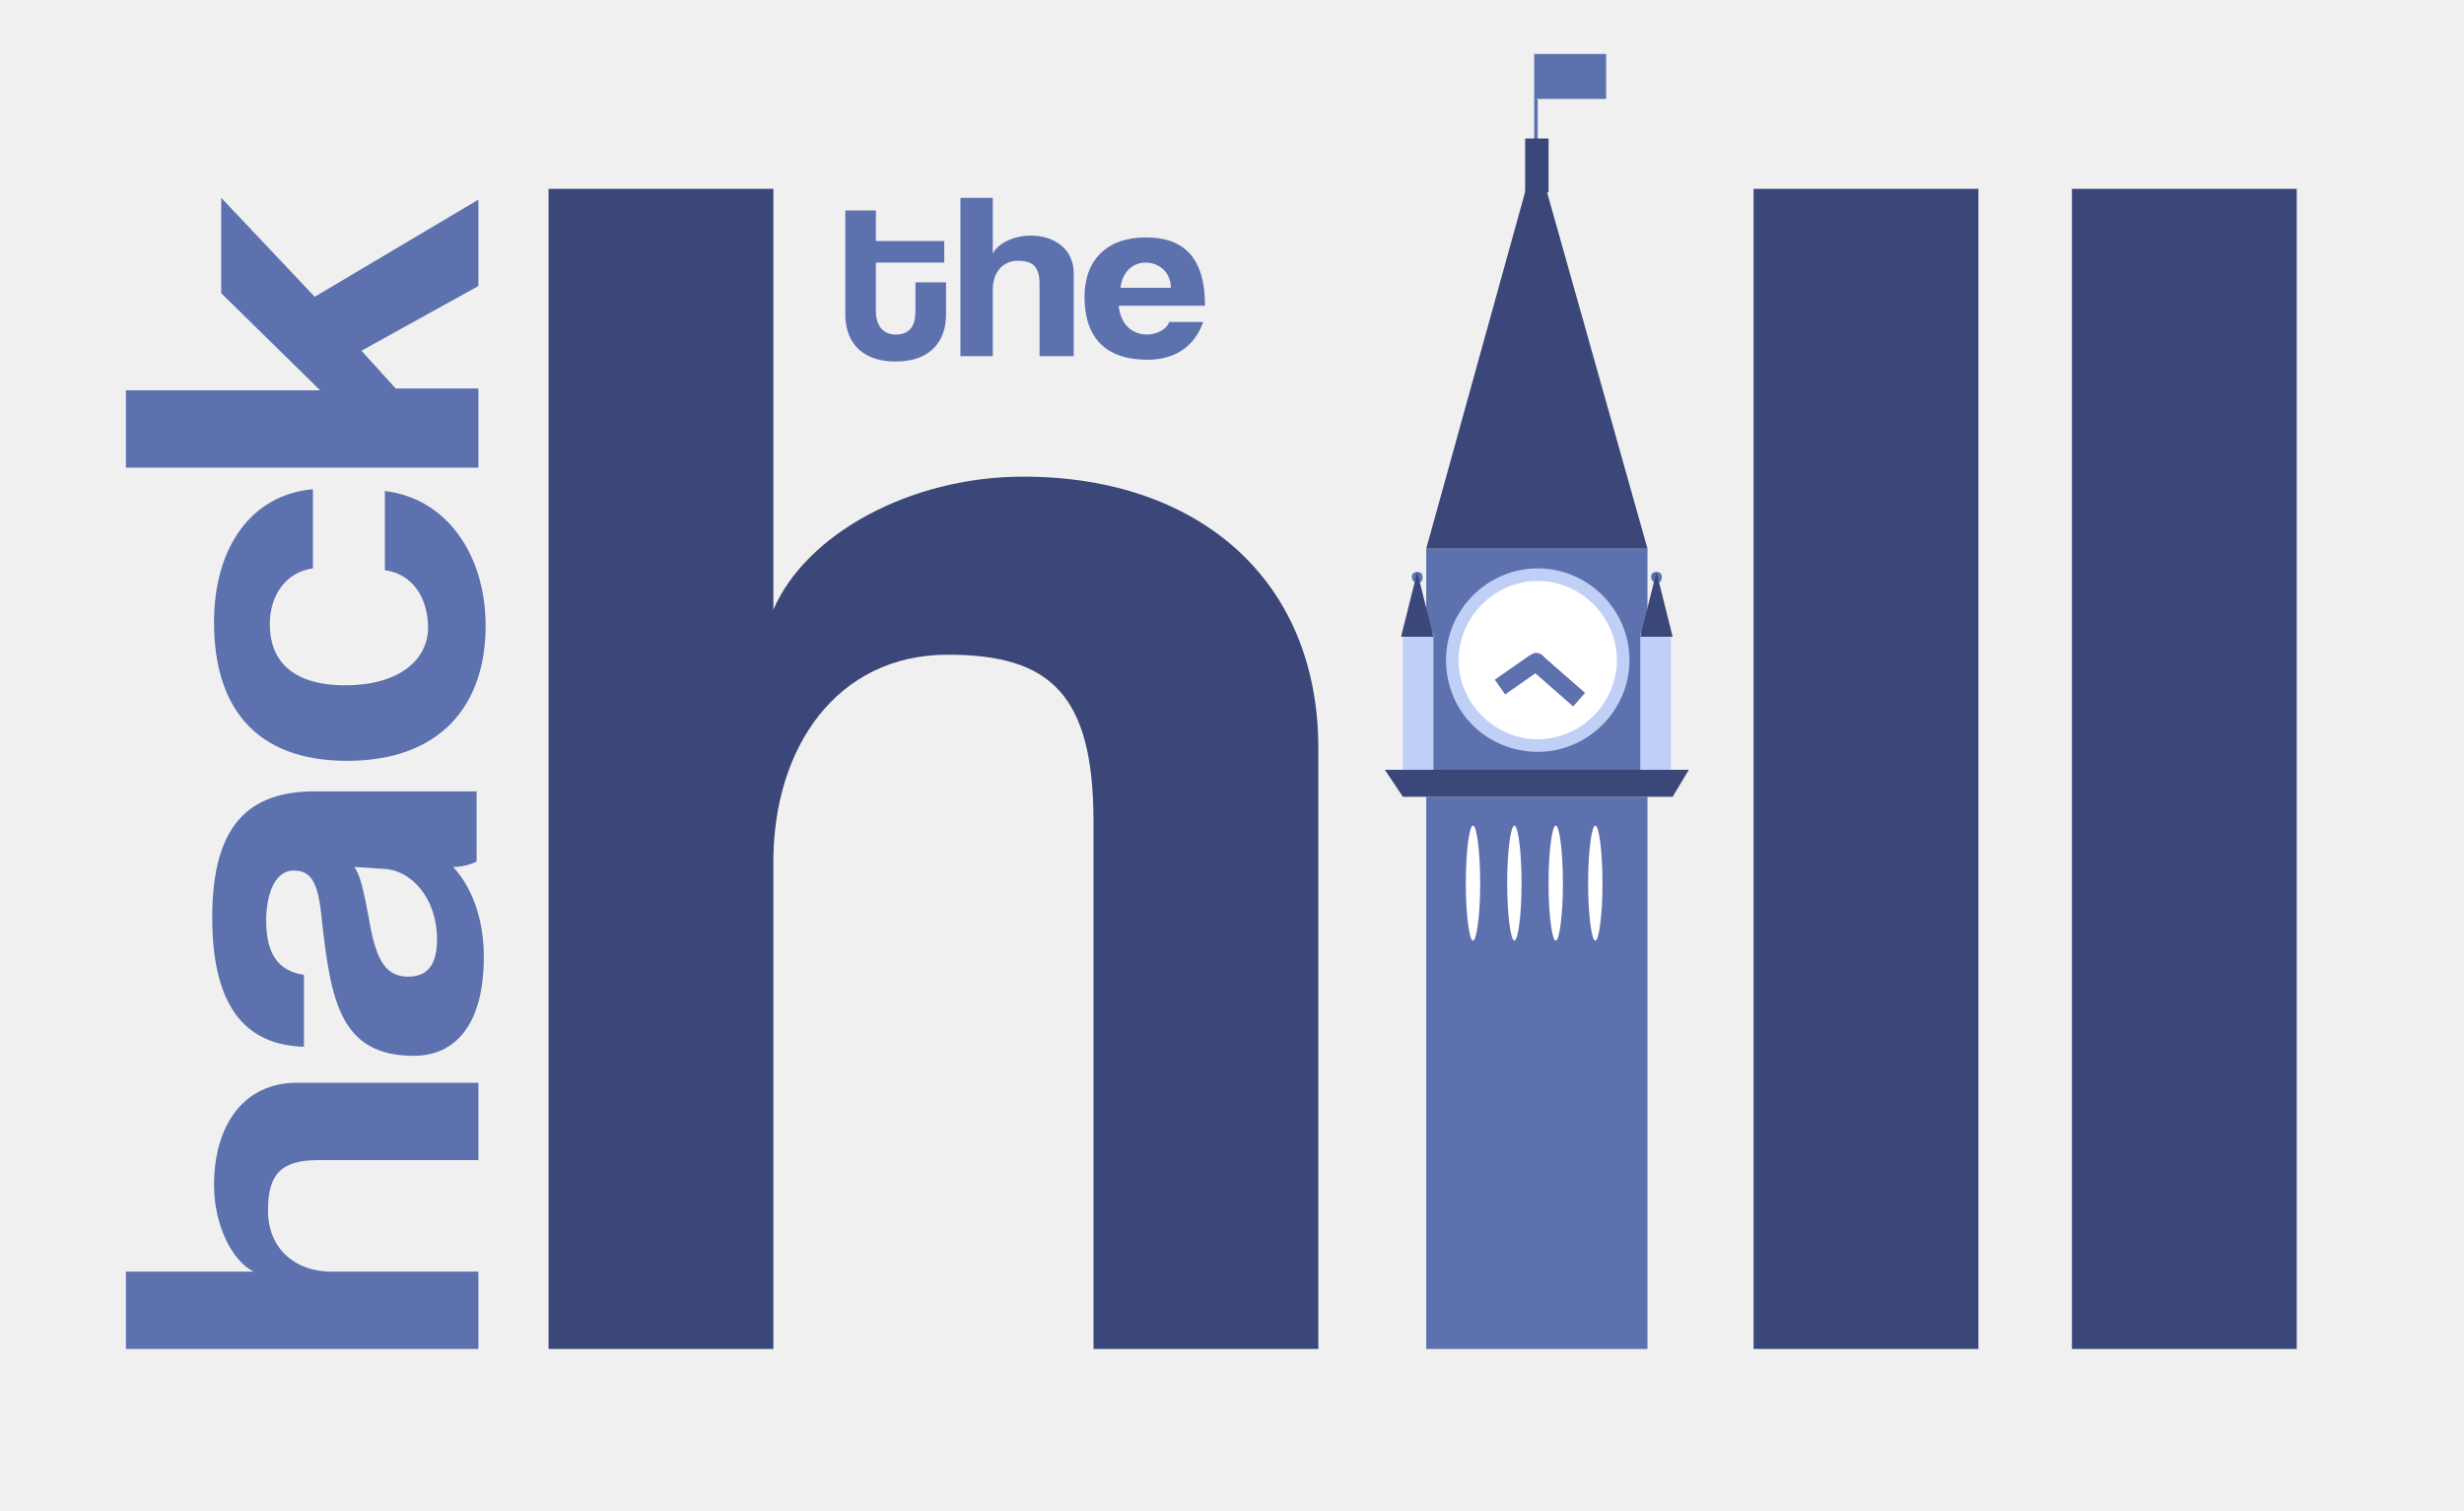
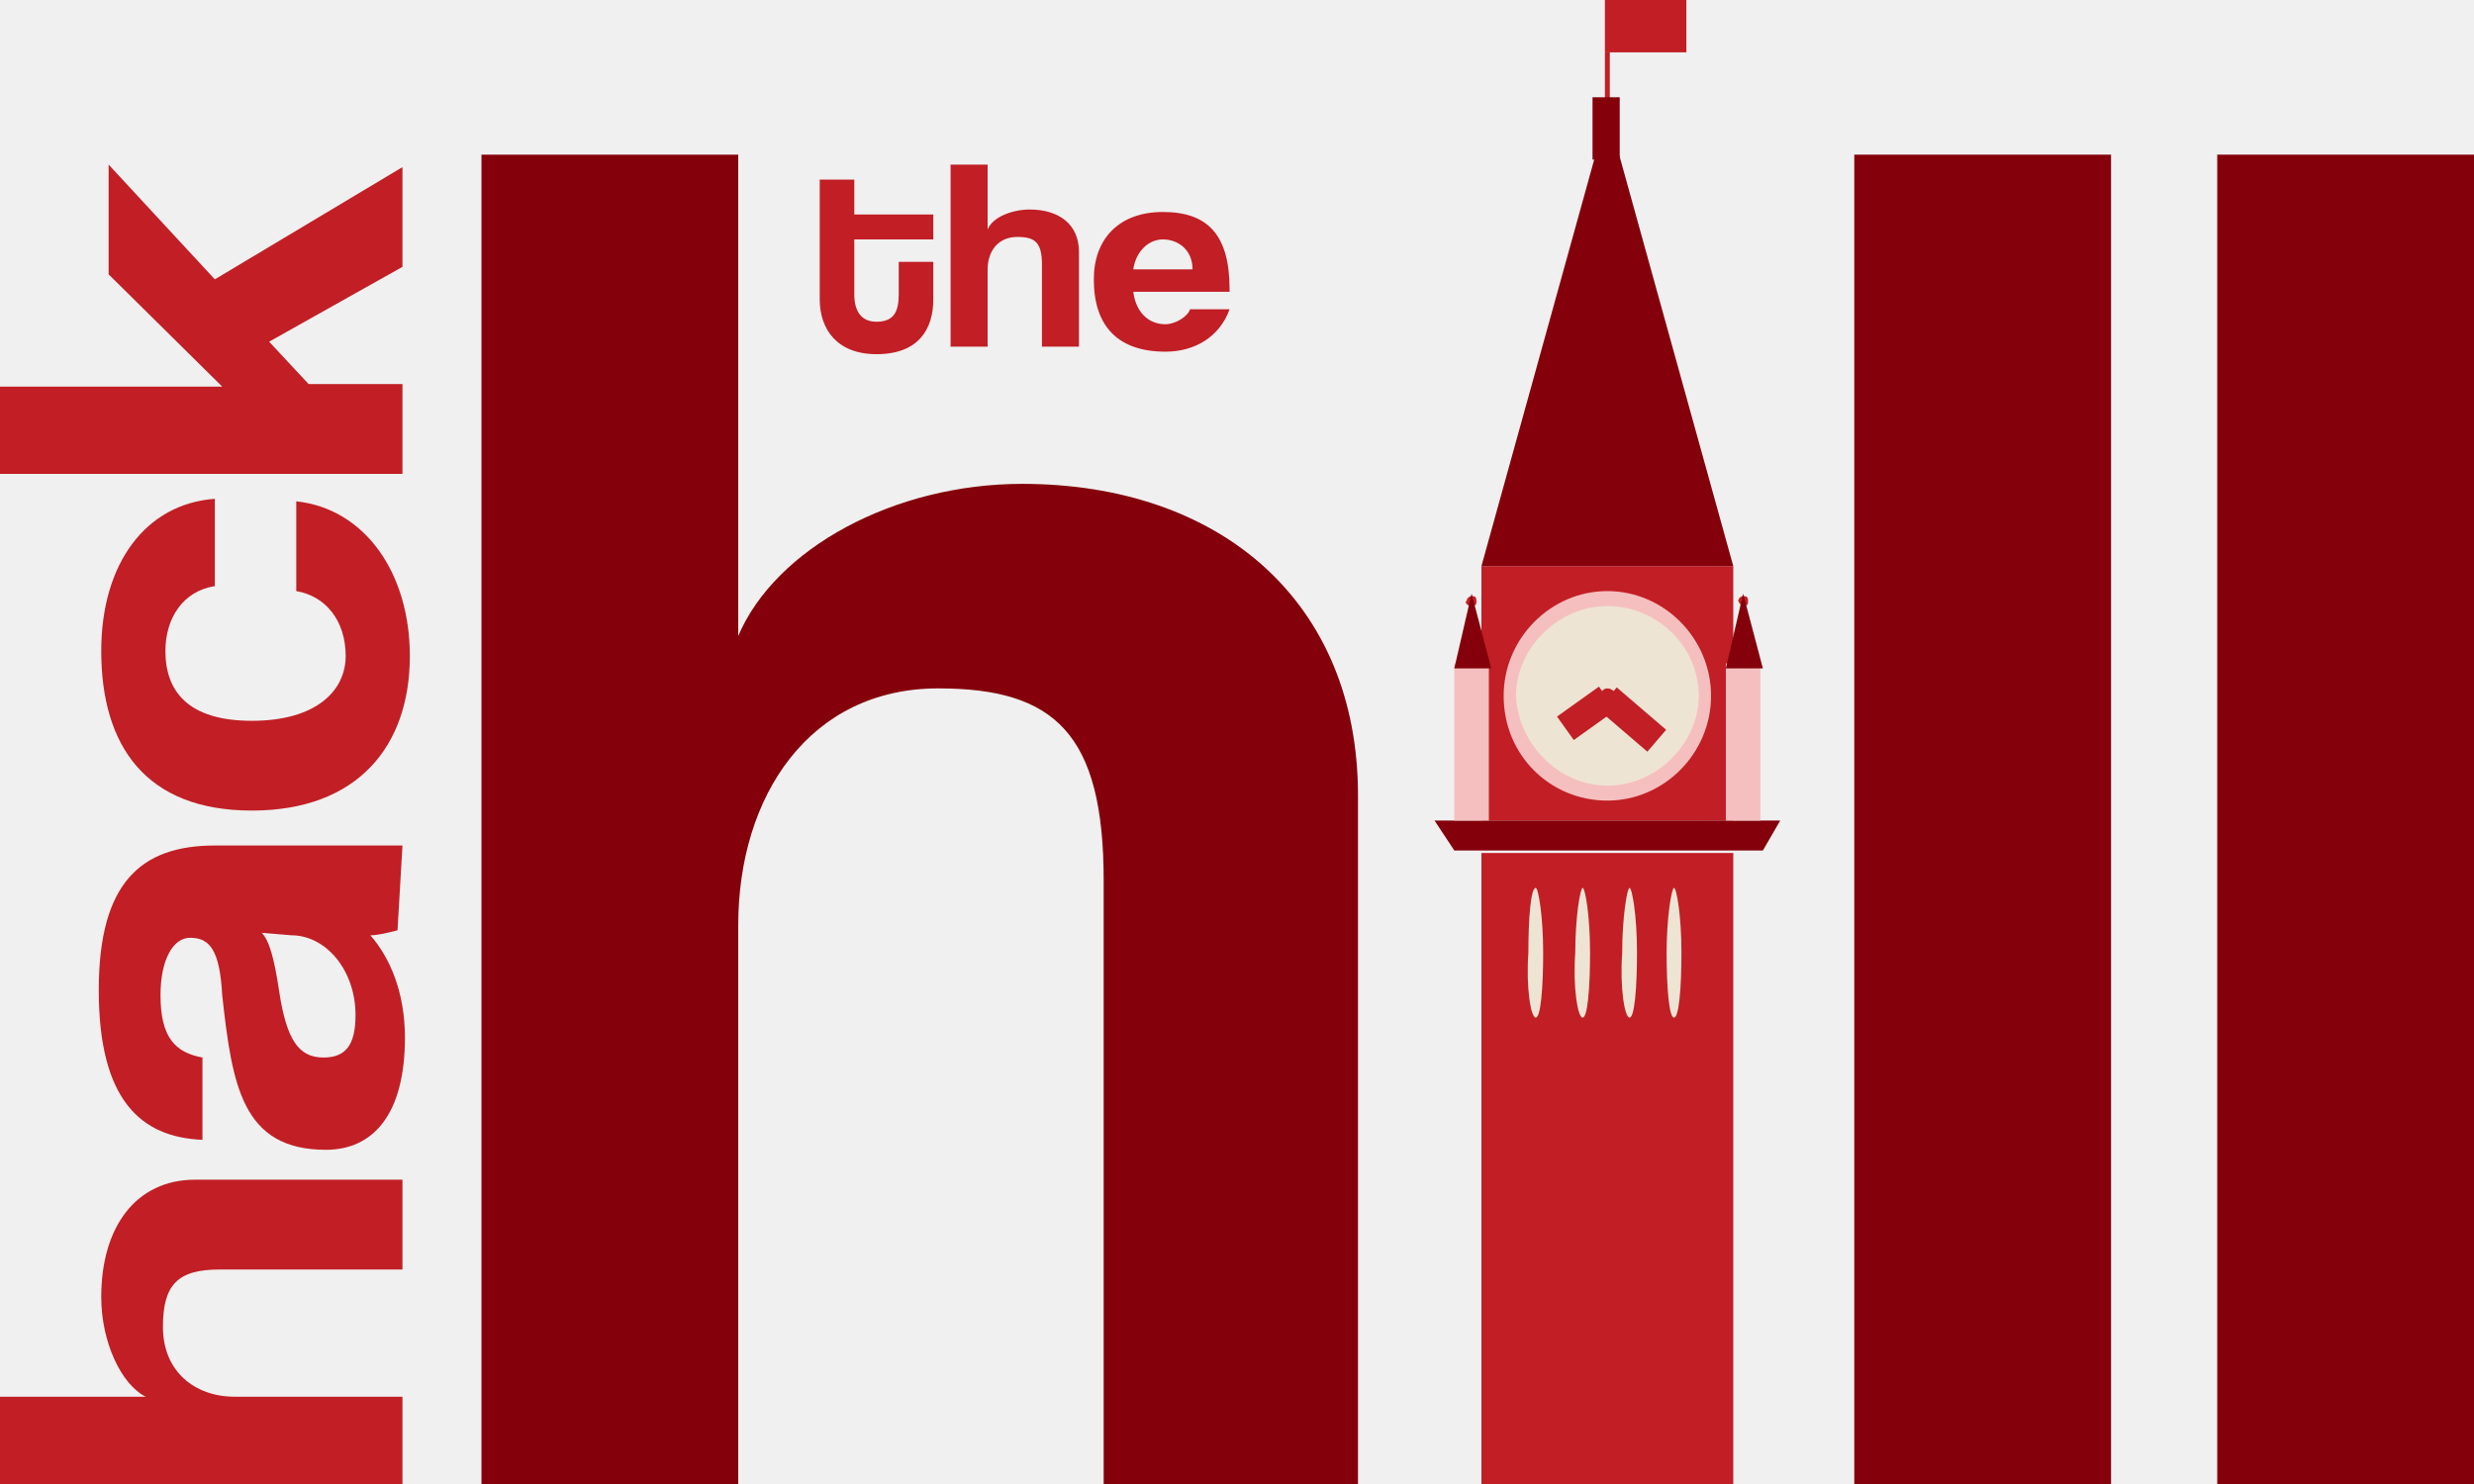
- <svg xmlns="http://www.w3.org/2000/svg" width="137" height="84" fill="none">
-   <path d="M85.5 5.5h-.2v3h.2v-3ZM91.6 44.3H79.3V75h12.3V44.3ZM91.6 30.5H79.3v12.3h12.3V30.5Z" fill="#5C71AD" />
-   <path d="M77 42.8h16.9l-.9 1.5H78l-1-1.5Z" fill="#3B4779" />
-   <path d="M78.8 32.4c.2 0 .3-.1.3-.3 0-.2-.1-.3-.3-.3-.2 0-.3.1-.3.3 0 .1.1.3.3.3ZM92.1 32.4c.2 0 .3-.1.3-.3 0-.2-.1-.3-.3-.3-.2 0-.3.1-.3.3 0 .1.1.3.3.3Z" fill="#5C71AD" />
-   <path d="m85.4 8.5 6.2 22H79.3l6.1-22Z" fill="#3B4779" />
-   <path d="M86.1 7.7h-1.3v3h1.3v-3Z" fill="#3B4779" />
-   <path d="M92.9 35.2h-1.7v7.6h1.7v-7.6ZM79.7 35.2H78v7.6h1.7v-7.6Z" fill="#BFCFF6" />
-   <path d="M81.9 52.3c.2 0 .4-1.4.4-3.2 0-1.8-.2-3.2-.4-3.2s-.4 1.4-.4 3.2c0 1.8.2 3.2.4 3.2ZM84.2 52.3c.2 0 .4-1.4.4-3.2 0-1.8-.2-3.2-.4-3.2s-.4 1.4-.4 3.2c0 1.8.2 3.2.4 3.2ZM88.7 52.3c.2 0 .4-1.4.4-3.2 0-1.8-.2-3.2-.4-3.2s-.4 1.4-.4 3.2c0 1.8.2 3.2.4 3.2ZM86.5 52.3c.2 0 .4-1.4.4-3.2 0-1.8-.2-3.2-.4-3.2s-.4 1.4-.4 3.2c0 1.8.2 3.2.4 3.2Z" fill="#fff" />
-   <path d="M89.3 3h-4v2.5h4V3Z" fill="#5C71AD" />
-   <path d="m78.8 31.8-.9 3.6h1.8l-.9-3.6ZM92.1 31.8l-.9 3.6H93l-.9-3.6Z" fill="#3B4779" />
-   <path d="M85.5 41.8c2.8 0 5.1-2.3 5.1-5.1s-2.3-5.1-5.1-5.1-5.1 2.3-5.1 5.1c0 2.9 2.3 5.1 5.1 5.1Z" fill="#BFCFF6" />
-   <path d="M85.5 41.1c2.4 0 4.4-2 4.4-4.4 0-2.4-2-4.4-4.4-4.4-2.4 0-4.4 2-4.4 4.4 0 2.4 2 4.4 4.4 4.4Z" fill="#fff" />
-   <path d="M85.4 37.3c.3 0 .5-.2.5-.5s-.2-.5-.5-.5-.4.3-.4.5.2.5.4.5Z" fill="#5C71AD" />
-   <path d="m85.4 36.8-2 1.4M85.4 36.8l2.4 2.1" stroke="#5C71AD" />
-   <path d="M73.3 75V41.6c0-9.4-6.7-15.1-16.4-15.1-6.3 0-12.1 3.2-13.9 7.4V10.5H30.5V75H43V47.9c0-6.3 3.5-11.5 9.7-11.5 5.7 0 8.1 2.2 8.1 9.3V75h12.5ZM110 75V10.5H97.5V75H110Zm17.7 0V10.5h-12.5V75h12.5Z" fill="#3B4779" />
-   <path d="M26.6 60.2H16.5c-2.9 0-4.6 2.3-4.6 5.7 0 2.2 1 4.2 2.2 4.8H7V75h19.6v-4.3h-8.2c-1.9 0-3.5-1.2-3.5-3.4 0-2 .7-2.8 2.8-2.8h8.9v-4.3Zm-5.4-11.9c1.7 0 3.1 1.7 3.1 3.9 0 1.4-.5 2.1-1.6 2.1-1.2 0-1.8-.8-2.2-3.3-.3-1.6-.5-2.4-.8-2.8l1.5.1Zm5.4-4.3h-9.1c-3.6 0-5.7 1.8-5.7 7 0 5.3 2.1 7.1 5.1 7.2v-4c-1.3-.2-2.1-1-2.1-3 0-1.7.6-2.8 1.5-2.8 1 0 1.4.6 1.6 2.8.5 4.4 1 7.5 5.1 7.5 2.3 0 3.9-1.7 3.9-5.5 0-2.2-.7-3.9-1.7-5 .4 0 .9-.1 1.3-.3V44h.1Zm-5.2-12.3c1.5.2 2.4 1.5 2.4 3.2 0 1.7-1.5 3.2-4.6 3.2-3.1 0-4.2-1.5-4.2-3.4 0-1.6.9-2.9 2.4-3.1v-4.4c-3.4.3-5.5 3.2-5.5 7.4 0 4.6 2.2 7.7 7.4 7.7s7.7-3.1 7.7-7.5c0-4-2.2-7.1-5.6-7.5v4.4Zm5.2-20.6-9.1 5.4-5.2-5.5v5.3l5.5 5.4H7V26h19.6v-4.4H22l-1.9-2.1 6.5-3.6v-4.8ZM50.9 17.3c0 .8-.3 1.3-1.1 1.3-.7 0-1.1-.5-1.1-1.3v-2.7h3.8v-1.2h-3.8v-1.7H47v5.8c0 1.4.8 2.6 2.8 2.6 2 0 2.8-1.2 2.8-2.6v-1.8h-1.7v1.6Zm8.8 2.5v-4.6c0-1.3-1-2.1-2.4-2.1-.9 0-1.8.4-2.1 1V11h-1.8v8.8h1.8v-3.7c0-.9.5-1.6 1.4-1.6.8 0 1.2.3 1.2 1.3v4h1.9Zm2.6-3.8c.1-.9.7-1.4 1.4-1.4s1.4.5 1.4 1.4h-2.8Zm4.7 1c0-2.6-1.1-3.8-3.3-3.8-2.2 0-3.4 1.3-3.4 3.3 0 2.3 1.2 3.5 3.5 3.5 1.5 0 2.6-.7 3.1-2.1H65c-.1.4-.7.7-1.2.7-.9 0-1.5-.6-1.6-1.6H67Z" fill="#5C71AD" />
+ <svg xmlns="http://www.w3.org/2000/svg" width="65" height="39" viewBox="0 0 65 39" fill="none">
+   <g clip-path="url(#clip0_1_211)">
+     <path d="M42.23 1.376H42.166V3.015H42.295V1.376H42.23Z" fill="#C11F25" />
+     <path d="M45.539 22.417H38.922V39.066H45.539V22.417Z" fill="#C11F25" />
+     <path d="M45.539 14.879H38.922V21.565H45.539V14.879Z" fill="#C11F25" />
+     <path d="M37.69 21.565H46.772L46.317 22.351H38.209L37.69 21.565Z" fill="#84010B" />
+     <path d="M38.663 15.928C38.792 15.928 38.792 15.862 38.792 15.797C38.792 15.666 38.727 15.666 38.663 15.666C38.598 15.666 38.533 15.731 38.533 15.797C38.468 15.797 38.533 15.928 38.663 15.928Z" fill="#C11F25" />
+     <path d="M45.798 15.928C45.928 15.928 45.928 15.862 45.928 15.797C45.928 15.666 45.863 15.666 45.798 15.666C45.733 15.666 45.669 15.731 45.669 15.797C45.669 15.797 45.733 15.928 45.798 15.928Z" fill="#C11F25" />
+     <path d="M42.23 2.95L45.539 14.879H38.922L42.23 2.95Z" fill="#84010B" />
+     <path d="M42.555 2.556H41.841V4.195H42.555V2.556Z" fill="#84010B" />
+     <path d="M46.252 17.435H45.344V21.565H46.252V17.435Z" fill="#F6BFBF" />
+     <path d="M39.117 17.435H38.209V21.565H39.117V17.435Z" fill="#F6BFBF" />
+     <path d="M40.349 26.743C40.479 26.743 40.544 25.956 40.544 25.039C40.544 24.055 40.414 23.334 40.349 23.334C40.22 23.334 40.155 24.121 40.155 25.039C40.09 25.956 40.22 26.743 40.349 26.743Z" fill="#EEE4D4" />
+     <path d="M41.582 26.743C41.712 26.743 41.776 25.956 41.776 25.039C41.776 24.055 41.647 23.334 41.582 23.334C41.517 23.334 41.387 24.121 41.387 25.039C41.322 25.956 41.452 26.743 41.582 26.743Z" fill="#EEE4D4" />
+     <path d="M43.982 26.743C44.112 26.743 44.177 25.956 44.177 25.039C44.177 24.055 44.047 23.334 43.982 23.334C43.917 23.334 43.787 24.121 43.787 25.039C43.787 25.956 43.852 26.743 43.982 26.743Z" fill="#EEE4D4" />
+     <path d="M42.814 26.743C42.944 26.743 43.009 25.956 43.009 25.039C43.009 24.055 42.879 23.334 42.814 23.334C42.749 23.334 42.62 24.121 42.62 25.039C42.555 25.956 42.685 26.743 42.814 26.743Z" fill="#EEE4D4" />
+     <path d="M44.306 0H42.166V1.376H44.306V0Z" fill="#C11F25" />
+     <path d="M38.663 15.6L38.209 17.566H39.182L38.663 15.6Z" fill="#84010B" />
+     <path d="M45.798 15.6L45.344 17.566H46.317L45.798 15.6Z" fill="#84010B" />
+     <path d="M42.23 21.04C43.722 21.04 44.955 19.795 44.955 18.287C44.955 16.78 43.722 15.534 42.23 15.534C40.739 15.534 39.506 16.78 39.506 18.287C39.506 19.86 40.739 21.04 42.23 21.04Z" fill="#F6BFBF" />
+     <path d="M42.231 20.647C43.528 20.647 44.631 19.533 44.631 18.287C44.631 16.977 43.528 15.928 42.231 15.928C40.933 15.928 39.83 17.042 39.83 18.287C39.895 19.598 40.998 20.647 42.231 20.647Z" fill="#EEE4D4" />
+     <path d="M42.23 18.615C42.36 18.615 42.49 18.484 42.49 18.353C42.49 18.222 42.36 18.091 42.23 18.091C42.101 18.091 42.036 18.222 42.036 18.353C41.971 18.419 42.101 18.615 42.23 18.615Z" fill="#C11F25" />
+     <path d="M42.23 18.353L41.128 19.14" stroke="#C11F25" stroke-width="0.758" />
+     <path d="M42.23 18.353L43.528 19.467" stroke="#C11F25" stroke-width="0.758" />
+     <path d="M35.679 39V20.909C35.679 15.797 32.046 12.716 26.856 12.716C23.483 12.716 20.369 14.42 19.396 16.714V4.064H12.65V39H19.396V24.318C19.396 20.909 21.277 18.091 24.651 18.091C27.7 18.091 28.997 19.271 28.997 23.138V39H35.679Z" fill="#84010B" />
+     <path d="M55.464 39V4.064H48.718V39H55.464ZM65 39V4.064H58.254V39H65Z" fill="#84010B" />
+     <path d="M10.574 31.003H5.125C3.568 31.003 2.66 32.249 2.66 34.084C2.66 35.264 3.179 36.378 3.827 36.706H0V39.066H10.574V36.706H6.163C5.125 36.706 4.281 36.05 4.281 34.871C4.281 33.756 4.671 33.363 5.773 33.363H10.574V31.003ZM7.655 24.58C8.563 24.58 9.341 25.497 9.341 26.677C9.341 27.464 9.082 27.792 8.498 27.792C7.849 27.792 7.525 27.333 7.33 26.022C7.201 25.17 7.071 24.711 6.876 24.514L7.655 24.58ZM10.574 22.22H5.644C3.698 22.22 2.595 23.203 2.595 26.022C2.595 28.906 3.698 29.889 5.319 29.955V27.792C4.606 27.66 4.217 27.267 4.217 26.153C4.217 25.235 4.541 24.645 4.995 24.645C5.514 24.645 5.773 24.973 5.838 26.153C6.098 28.513 6.357 30.217 8.563 30.217C9.795 30.217 10.639 29.299 10.639 27.267C10.639 26.087 10.249 25.17 9.731 24.58C9.925 24.58 10.185 24.514 10.444 24.449L10.574 22.22ZM7.784 15.534C8.563 15.665 9.082 16.321 9.082 17.239C9.082 18.156 8.303 18.943 6.617 18.943C4.93 18.943 4.346 18.156 4.346 17.108C4.346 16.256 4.8 15.534 5.644 15.403V13.109C3.827 13.24 2.66 14.813 2.66 17.108C2.66 19.598 3.827 21.302 6.617 21.302C9.406 21.302 10.768 19.598 10.768 17.239C10.768 15.076 9.601 13.371 7.784 13.175V15.534ZM10.574 4.392L5.644 7.341L2.854 4.326V7.21L5.838 10.16H0V12.454H10.574V10.094H8.109L7.071 8.98L10.574 7.013V4.392Z" fill="#C11F25" />
+     <path d="M23.613 7.734C23.613 8.193 23.483 8.455 23.029 8.455C22.64 8.455 22.445 8.193 22.445 7.734V6.292H24.521V5.637H22.445V4.719H21.537V7.866C21.537 8.652 21.991 9.308 23.029 9.308C24.132 9.308 24.521 8.652 24.521 7.866V6.882H23.613V7.734ZM28.348 9.111V6.62C28.348 5.899 27.829 5.506 27.051 5.506C26.597 5.506 26.078 5.703 25.948 6.03V4.326H24.975V9.111H25.948V7.079C25.948 6.62 26.208 6.227 26.727 6.227C27.181 6.227 27.375 6.358 27.375 6.948V9.111H28.348ZM29.775 7.079C29.84 6.62 30.165 6.292 30.554 6.292C30.943 6.292 31.332 6.555 31.332 7.079H29.775ZM32.305 7.603C32.305 6.161 31.722 5.571 30.554 5.571C29.386 5.571 28.738 6.292 28.738 7.341C28.738 8.587 29.386 9.242 30.619 9.242C31.397 9.242 32.046 8.849 32.305 8.128H31.267C31.203 8.324 30.878 8.521 30.619 8.521C30.165 8.521 29.84 8.193 29.775 7.669H32.305V7.603Z" fill="#C11F25" />
+   </g>
+   <defs>
+     <clipPath id="clip0_1_211">
+       <rect width="65" height="39" fill="white" />
+     </clipPath>
+   </defs>
</svg>
